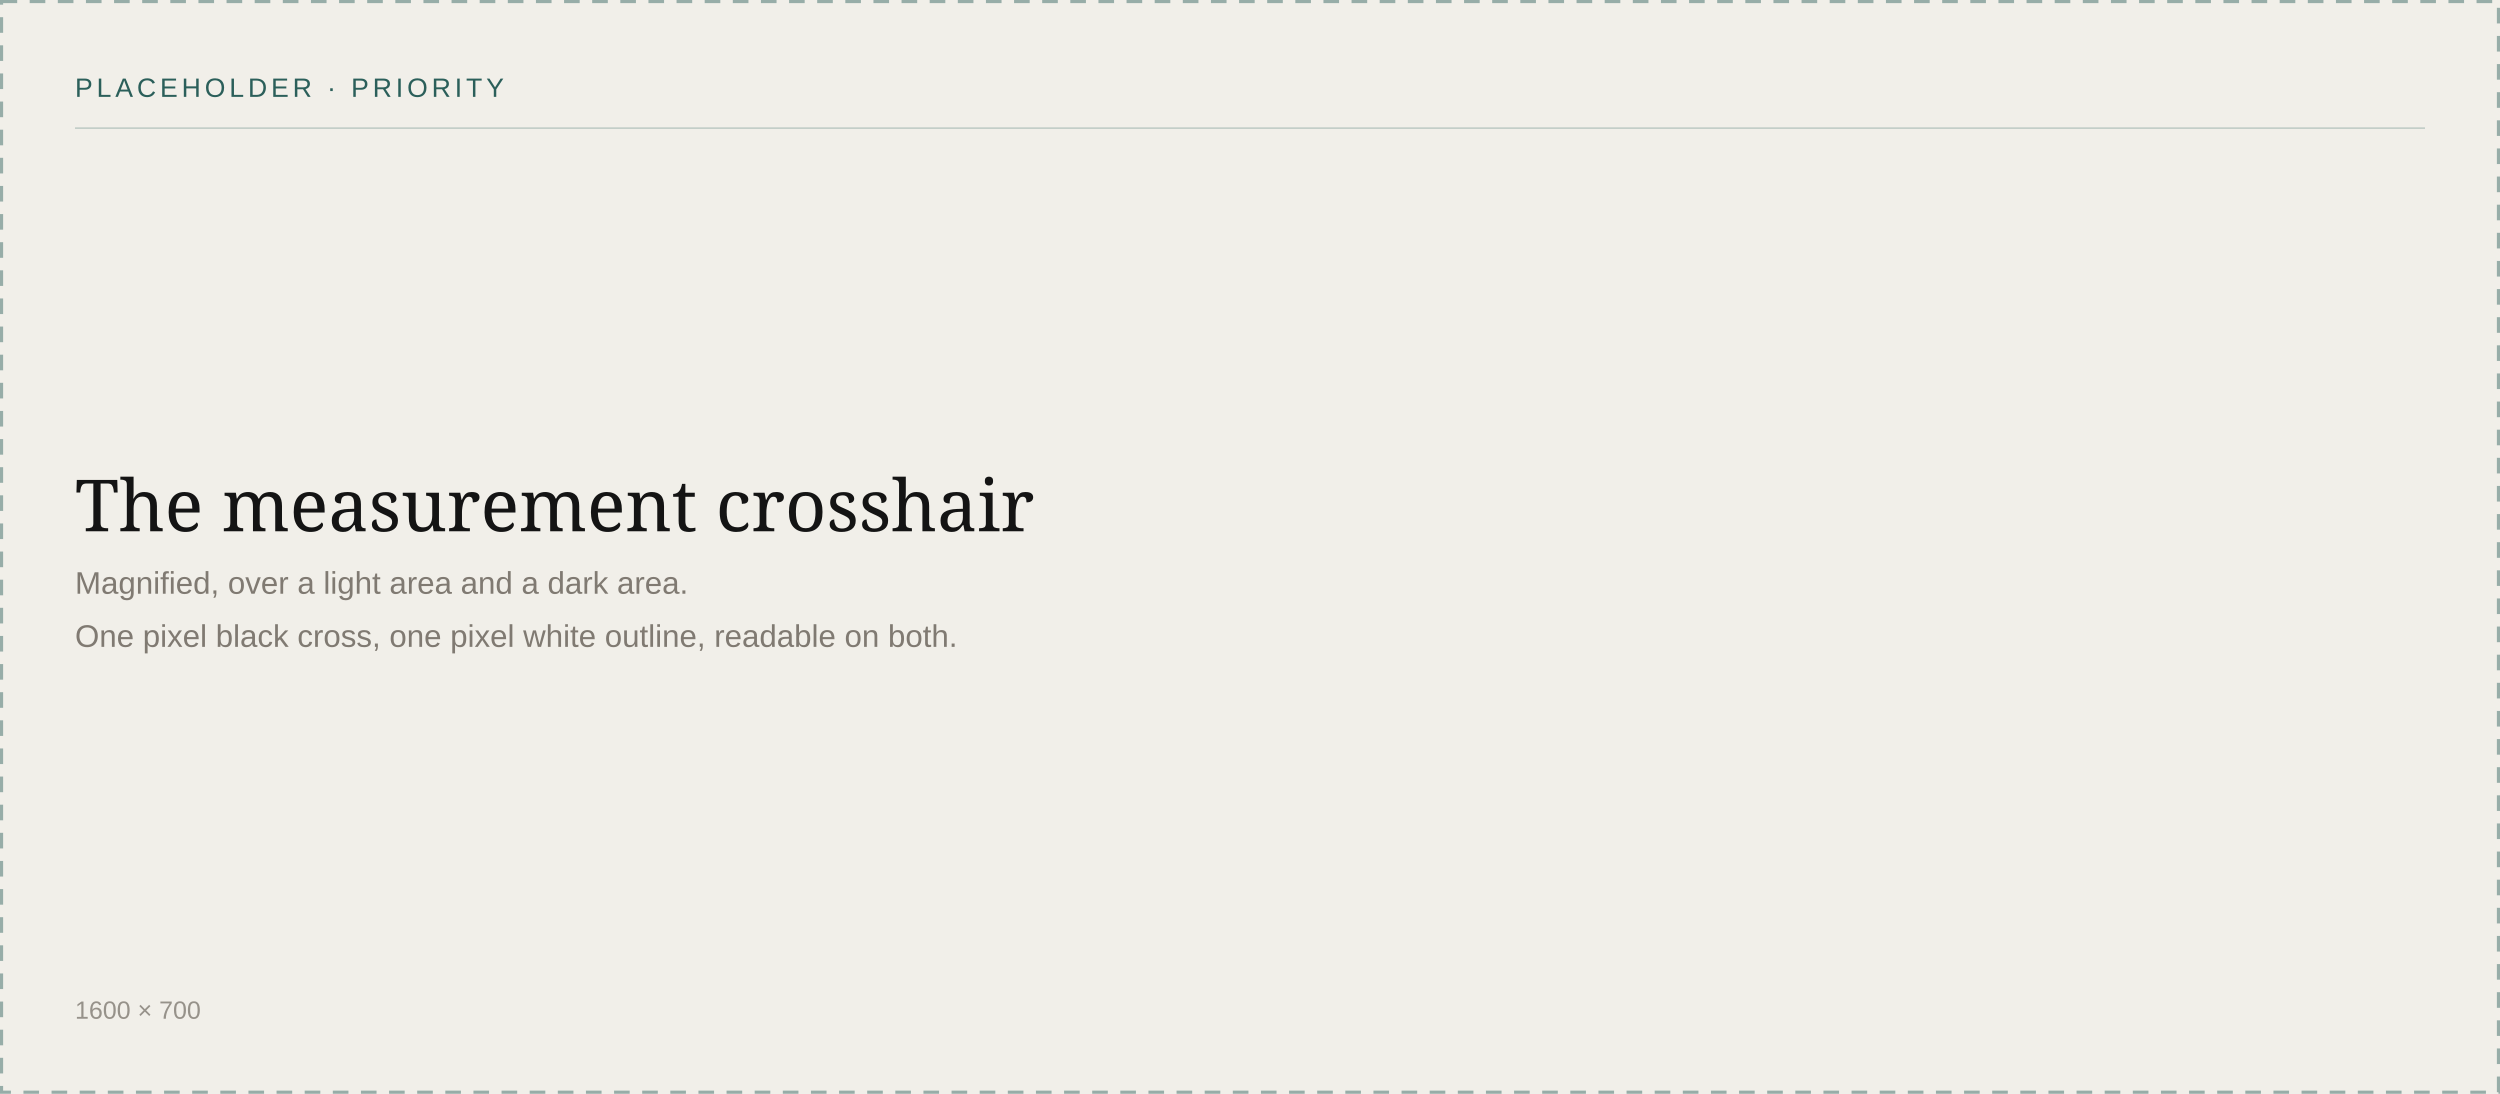
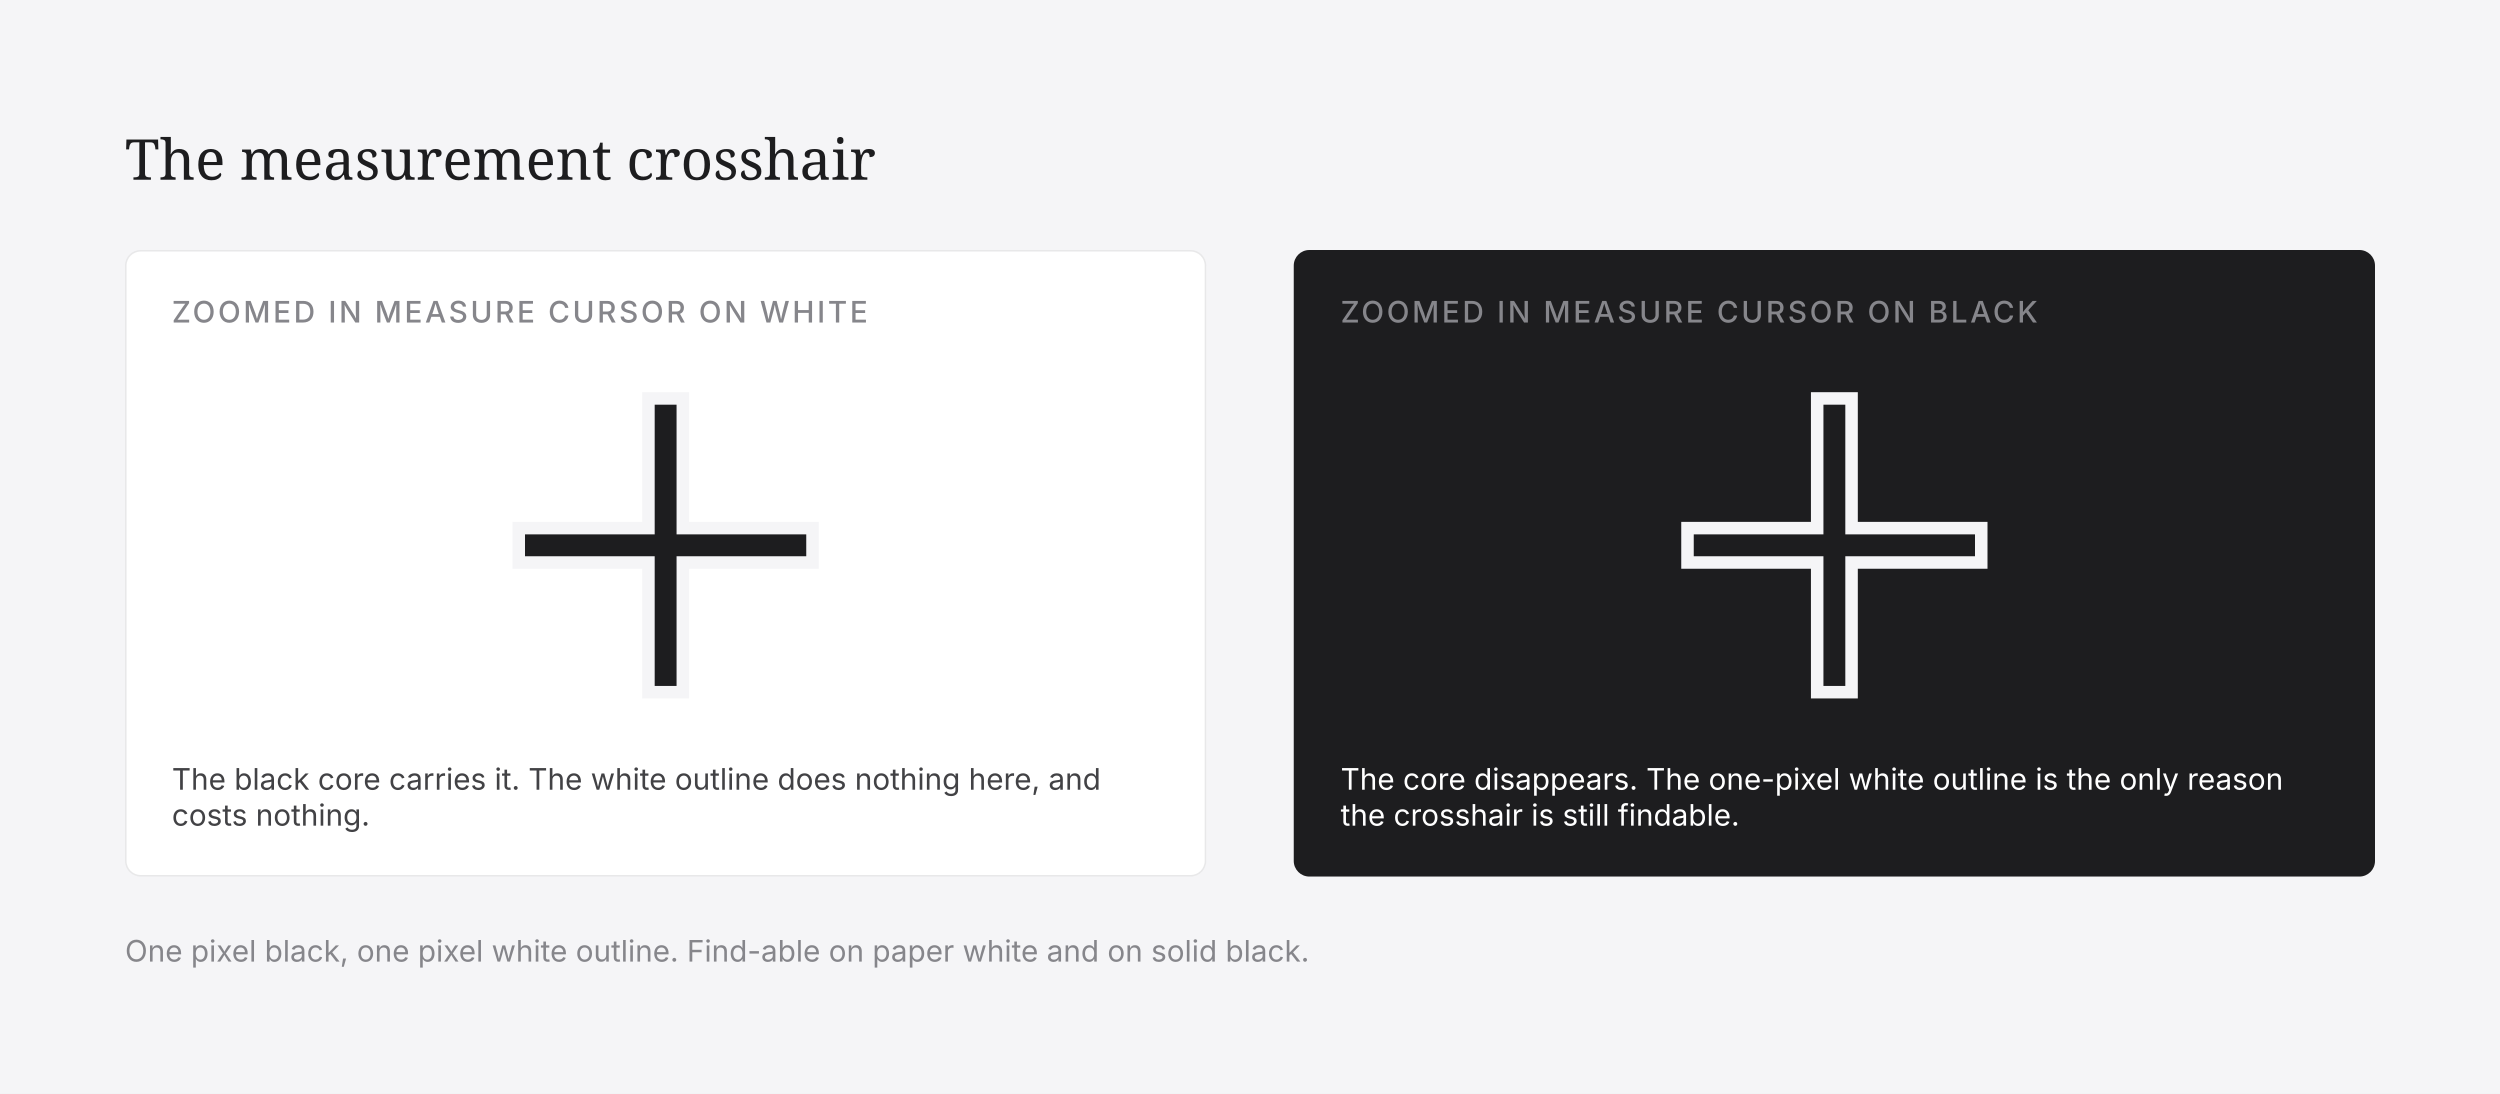
- <svg xmlns="http://www.w3.org/2000/svg" viewBox="0 0 1600 700" width="1600" height="700">
-   <rect width="1600" height="700" fill="#F1EFE9" />
-   <rect x="1" y="1" width="1598" height="698" fill="none" stroke="#2B5F5A" stroke-opacity=".45" stroke-width="2" stroke-dasharray="10 8" />
-   <text x="48" y="62" font-family="Helvetica Neue, Arial, sans-serif" font-size="17" letter-spacing="2.5" fill="#2B5F5A">PLACEHOLDER · PRIORITY</text>
-   <line x1="48" y1="82" x2="1552" y2="82" stroke="#2B5F5A" stroke-opacity=".25" stroke-width="1" />
-   <text x="48" y="340.0" font-family="Georgia, serif" font-size="46" fill="#141414">The measurement crosshair</text>
-   <text x="48" y="380.0" font-family="Helvetica Neue, Arial, sans-serif" font-size="20" fill="#807A72">Magnified, over a light area and a dark area.</text>
-   <text x="48" y="414.0" font-family="Helvetica Neue, Arial, sans-serif" font-size="20" fill="#807A72">One pixel black cross, one pixel white outline, readable on both.</text>
-   <text x="48" y="652" font-family="Helvetica Neue, Arial, sans-serif" font-size="16" fill="#807A72" opacity=".8">1600 × 700</text>
+ <svg xmlns="http://www.w3.org/2000/svg" width="1600" height="700" viewBox="0 0 1600 700" fill="none">
+   <rect width="1600" height="700" fill="#F5F5F7" />
+   <text fill="#1D1D1F" style="white-space: pre" xml:space="preserve" font-family="Fraunces, Georgia, serif" font-size="36">
+     <tspan x="80" y="115.014">The measurement crosshair</tspan>
+   </text>
+   <path d="M80 170C80 164.477 84.477 160 90 160H762C767.523 160 772 164.477 772 170V551C772 556.523 767.523 561 762 561H90C84.477 561 80 556.523 80 551V170Z" fill="white" />
+   <path d="M90 160.5H762C767.247 160.5 771.5 164.753 771.5 170V551C771.5 556.247 767.247 560.5 762 560.5H90C84.753 560.5 80.5 556.247 80.5 551V170C80.5 164.753 84.753 160.5 90 160.5Z" stroke="#1D1D1F" stroke-opacity="0.1" />
+   <text fill="#86868B" style="white-space: pre" xml:space="preserve" font-family="Inter Tight, Inter, system-ui, sans-serif" font-size="19" font-weight="500" letter-spacing="1.7px">
+     <tspan x="110" y="206.409">ZOOMED IN MEASURE CURSOR ON WHITE</tspan>
+   </text>
+   <rect x="328" y="334" width="196" height="30" fill="#F5F5F7" />
+   <rect x="411" y="251" width="30" height="196" fill="#F5F5F7" />
+   <rect x="336" y="342" width="180" height="14" fill="#1D1D1F" />
+   <rect x="419" y="259" width="14" height="180" fill="#1D1D1F" />
+   <text fill="#424245" style="white-space: pre" xml:space="preserve" font-family="Inter Tight, Inter, system-ui, sans-serif" font-size="19">
+     <tspan x="110" y="505.409">The black core carries it. The white outline does nothing here, and </tspan>
+     <tspan x="110" y="528.409">costs nothing.</tspan>
+   </text>
+   <path d="M828 170C828 164.477 832.477 160 838 160H1510C1515.52 160 1520 164.477 1520 170V551C1520 556.523 1515.52 561 1510 561H838C832.477 561 828 556.523 828 551V170Z" fill="#1D1D1F" />
+   <text fill="#86868B" style="white-space: pre" xml:space="preserve" font-family="Inter Tight, Inter, system-ui, sans-serif" font-size="19" font-weight="500" letter-spacing="1.7px">
+     <tspan x="858" y="206.409">ZOOMED IN MEASURE CURSOR ON BLACK</tspan>
+   </text>
+   <rect x="1076" y="334" width="196" height="30" fill="#F5F5F7" />
+   <rect x="1159" y="251" width="30" height="196" fill="#F5F5F7" />
+   <rect x="1084" y="342" width="180" height="14" fill="#1D1D1F" />
+   <rect x="1167" y="259" width="14" height="180" fill="#1D1D1F" />
+   <text fill="white" style="white-space: pre" xml:space="preserve" font-family="Inter Tight, Inter, system-ui, sans-serif" font-size="19">
+     <tspan x="858" y="505.409">The core disappears. The one-pixel white outline is the only reason </tspan>
+     <tspan x="858" y="528.409">the crosshair is still findable.</tspan>
+   </text>
+   <text fill="#86868B" style="white-space: pre" xml:space="preserve" font-family="Inter Tight, Inter, system-ui, sans-serif" font-size="19">
+     <tspan x="80" y="615.409">One pixel black, one pixel white outline. Find-able on paper white and on solid black.</tspan>
+   </text>
</svg>
